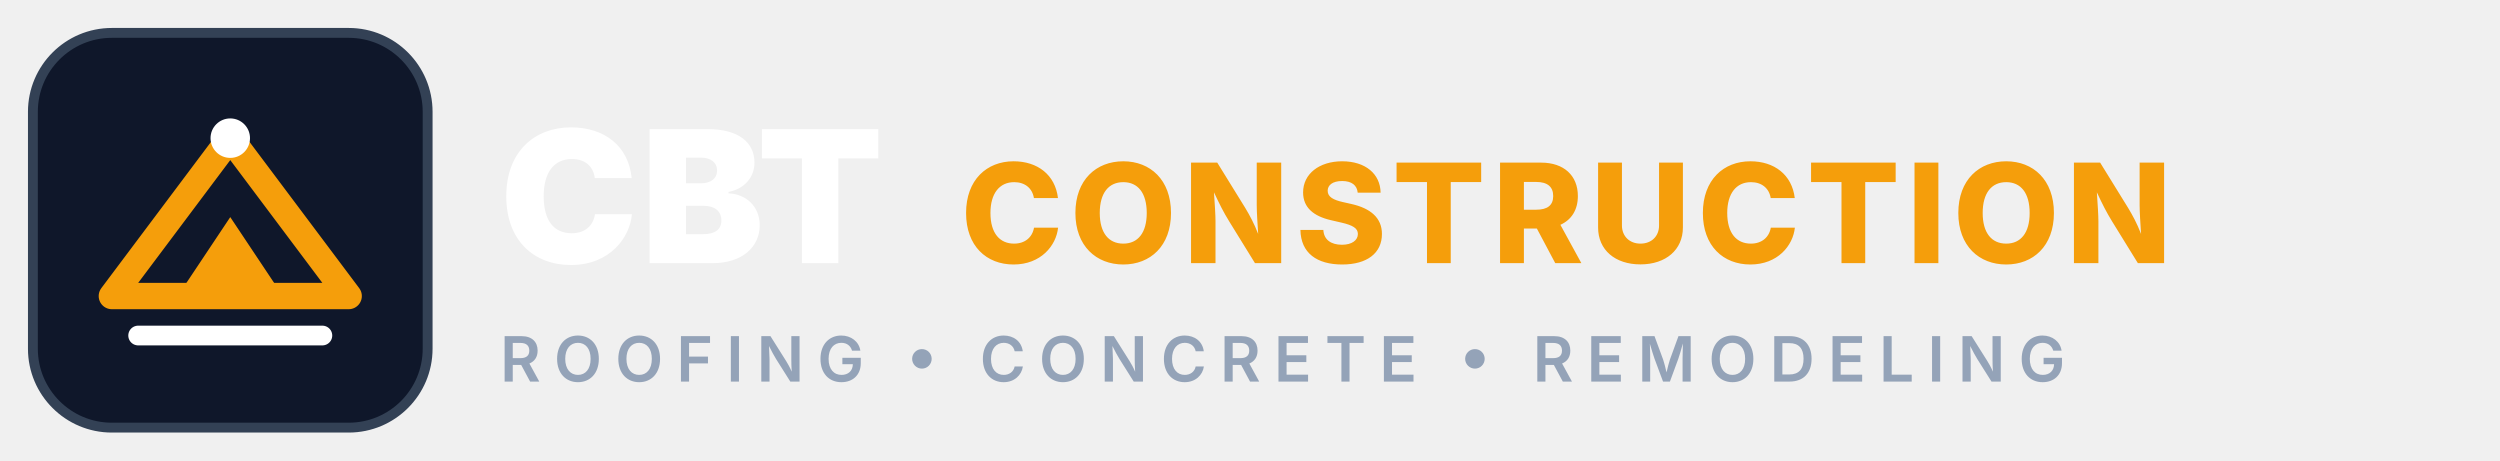
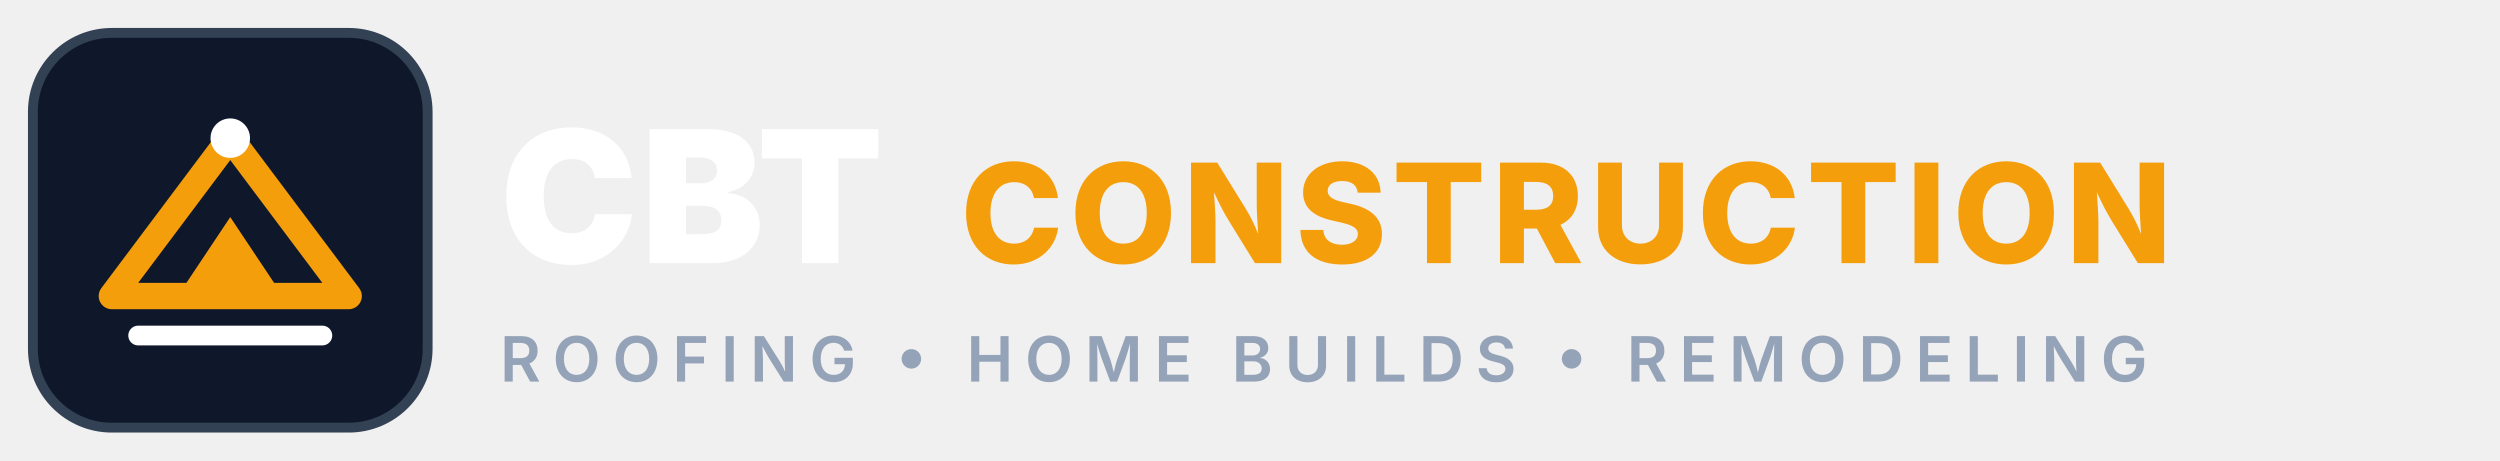
<svg xmlns="http://www.w3.org/2000/svg" viewBox="0 0 380 70" width="380" height="70" fill="none">
  <g transform="translate(5, 5)">
    <rect x="0" y="0" width="60" height="60" rx="12" fill="#0f172a" stroke="#334155" stroke-width="1.5" />
    <path d="M12 40 L30 16 L48 40 Z" stroke="#f59e0b" stroke-width="4" stroke-linejoin="round" fill="none" />
    <path d="M22 40 L30 28 L38 40 Z" fill="#f59e0b" />
    <line x1="16" y1="46" x2="44" y2="46" stroke="#ffffff" stroke-width="3" stroke-linecap="round" />
    <circle cx="30" cy="16" r="3" fill="#ffffff" />
  </g>
  <g transform="translate(76, 15)">
    <text x="0" y="25" font-family="'Montserrat', 'Inter', -apple-system, sans-serif" font-weight="900" font-size="28" fill="#ffffff" letter-spacing="0.5">CBT</text>
    <text x="70" y="25" font-family="'Montserrat', 'Inter', -apple-system, sans-serif" font-weight="800" font-size="21" fill="#f59e0b" letter-spacing="1">CONSTRUCTION</text>
-     <text x="0" y="43" font-family="'Inter', -apple-system, sans-serif" font-weight="600" font-size="9.5" fill="#94a3b8" letter-spacing="2">ROOFING • CONCRETE • REMODELING</text>
+     <text x="0" y="43" font-family="'Inter', -apple-system, sans-serif" font-weight="600" font-size="9.5" fill="#94a3b8" letter-spacing="1.8">ROOFING • HOME BUILDS • REMODELING</text>
  </g>
</svg>
